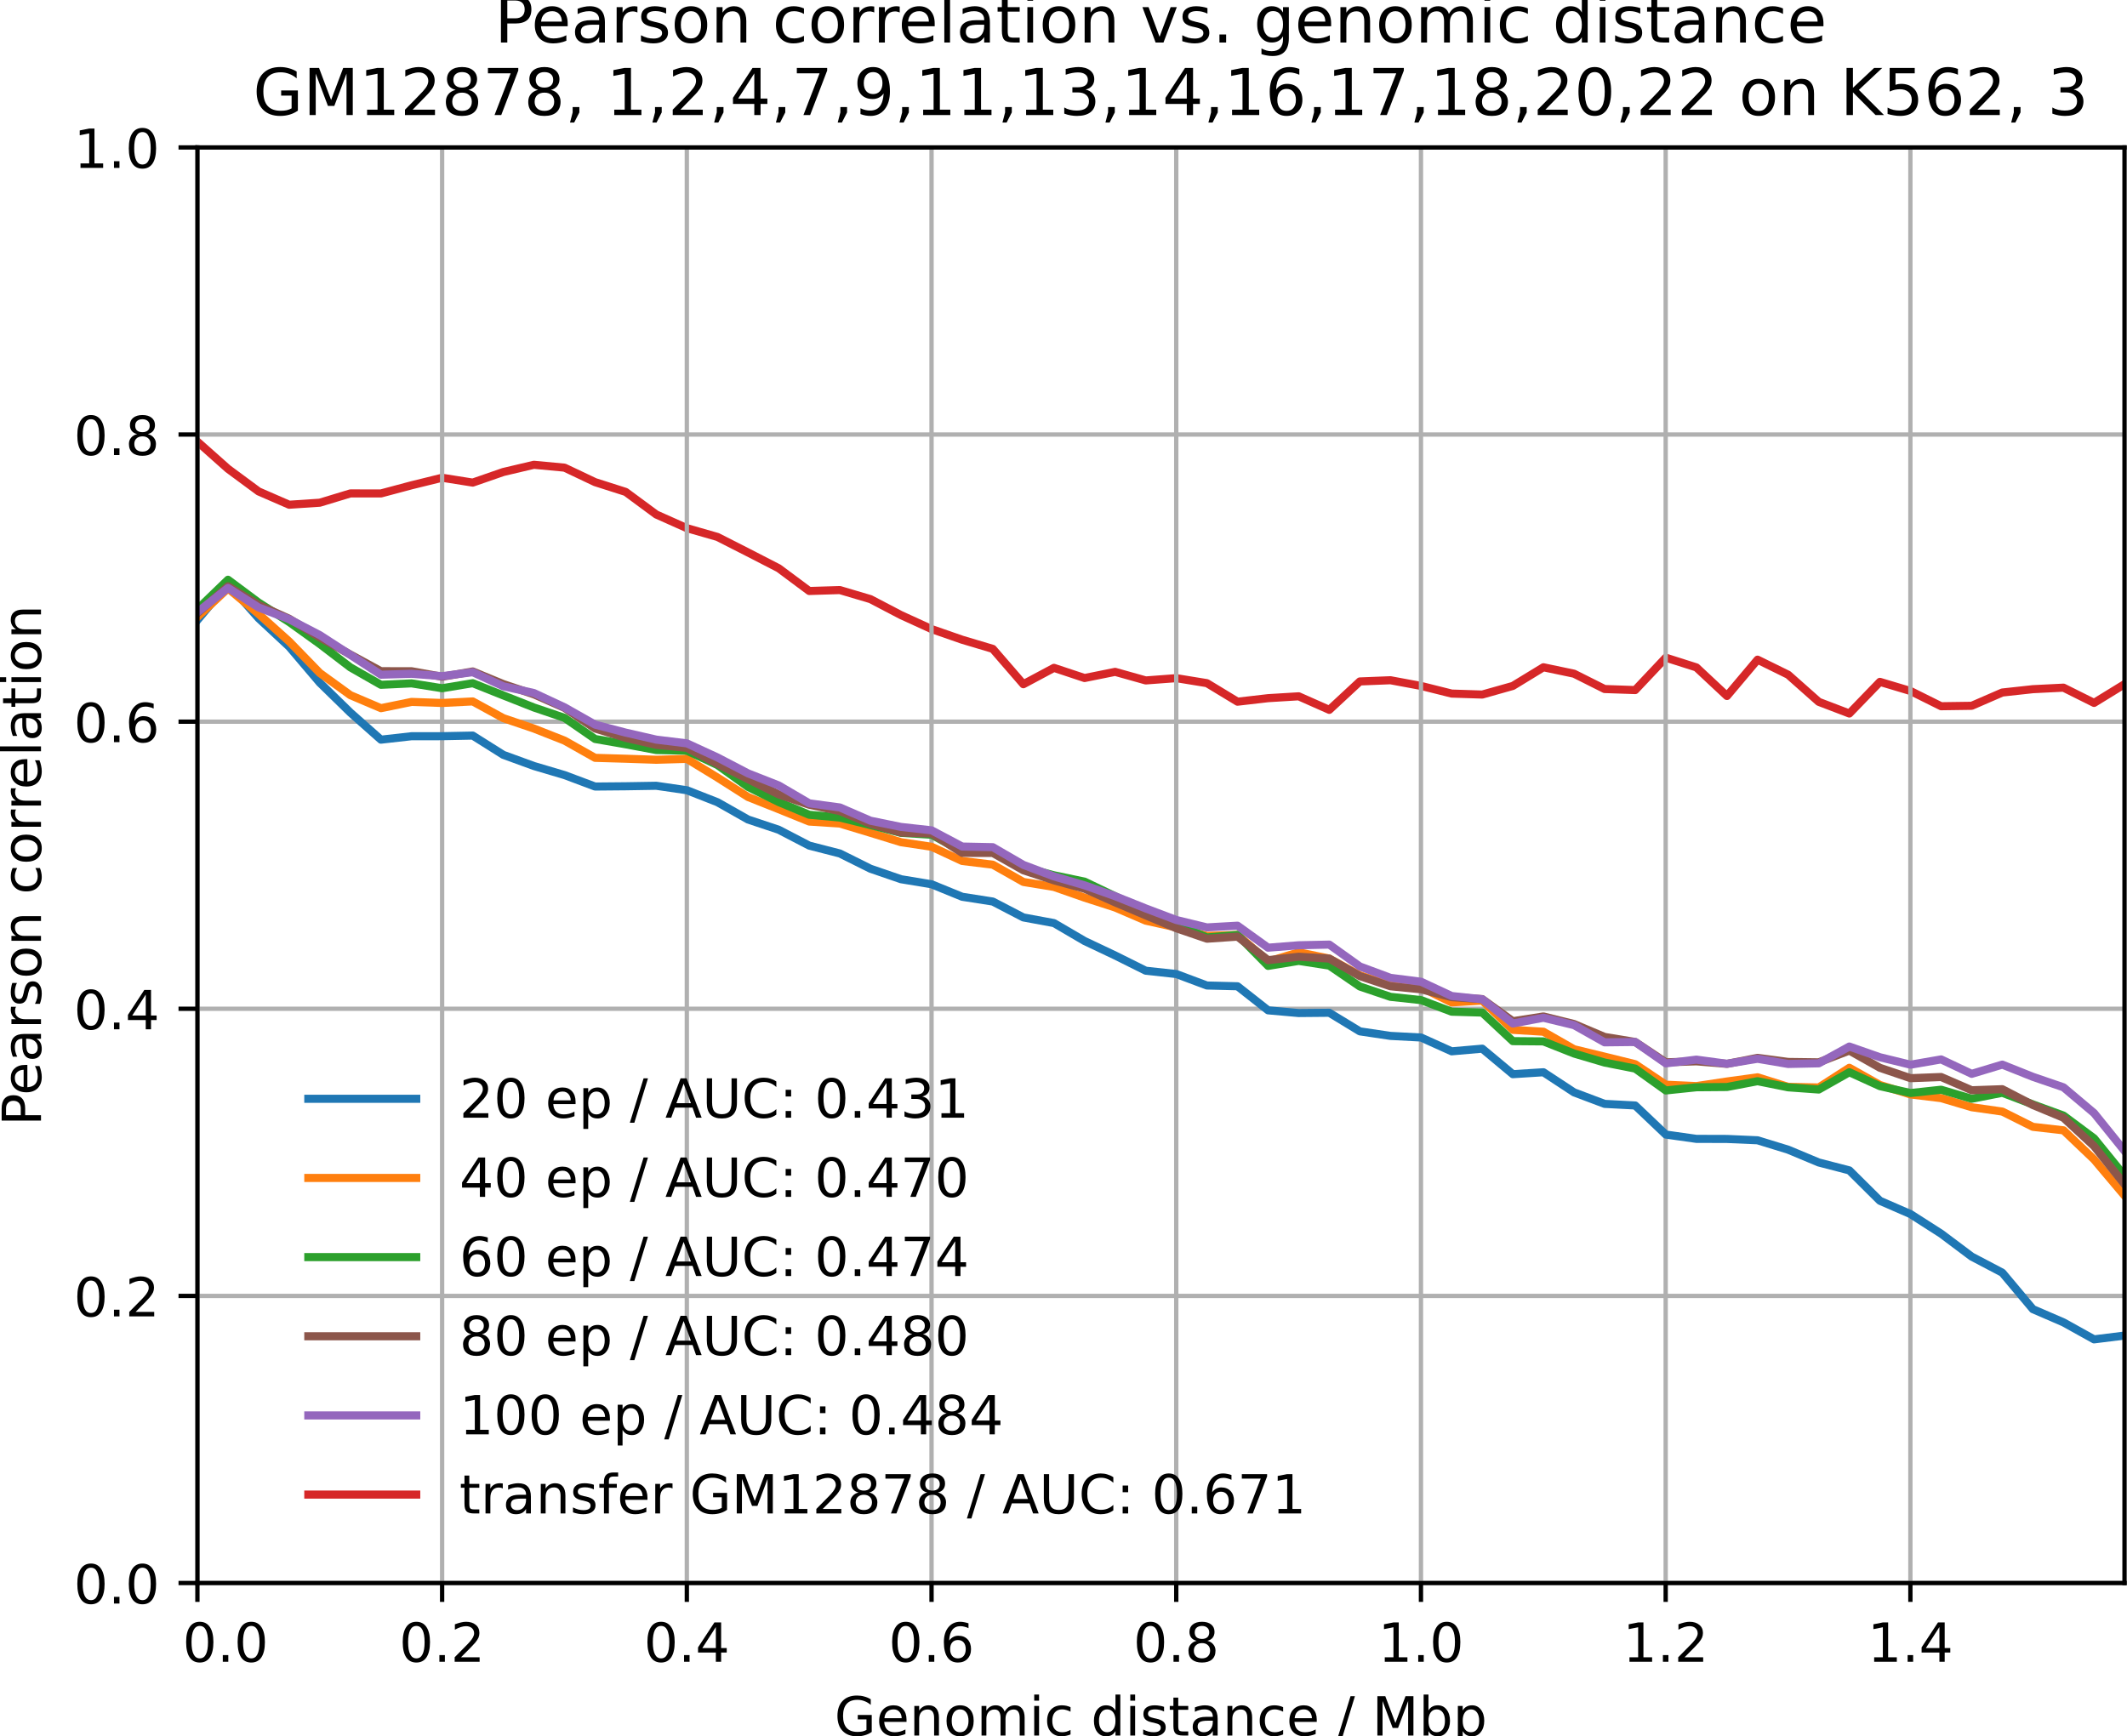
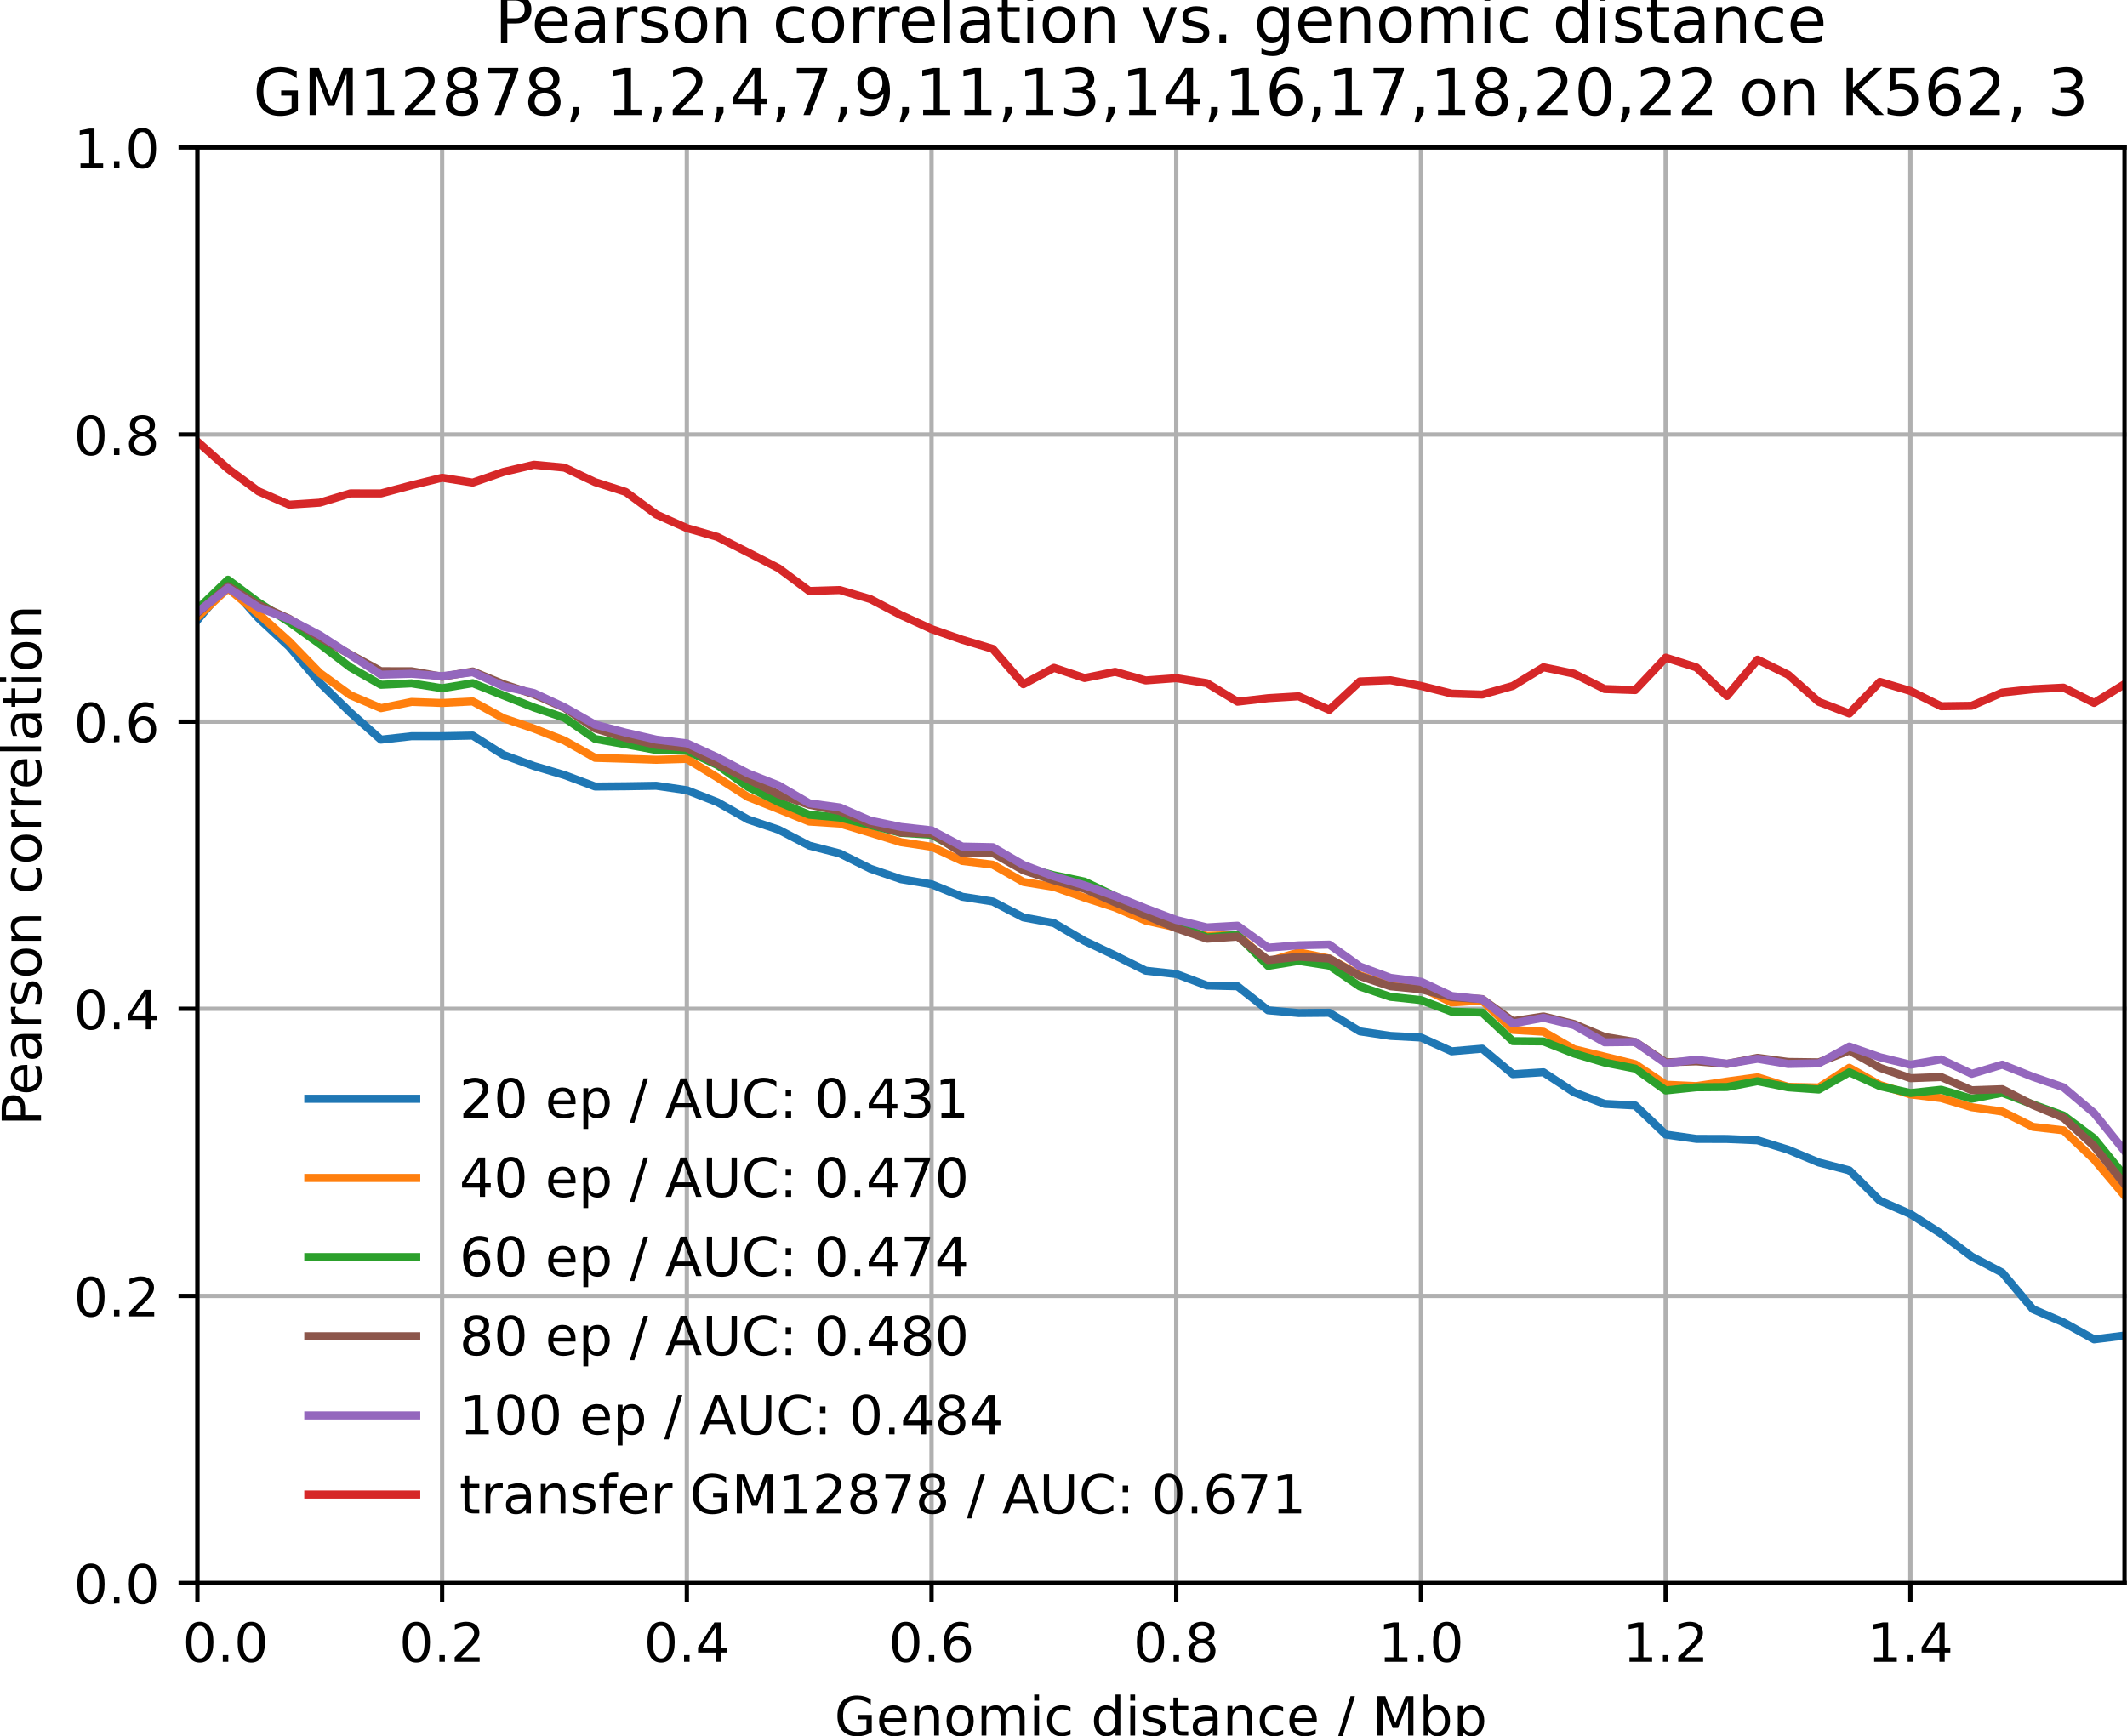
<svg xmlns="http://www.w3.org/2000/svg" version="1.1" id="svg2" xml:space="preserve" width="80mm" height="65.3mm" viewBox="0 0 302.362 246.803">
  <defs id="defs6">
    <clipPath clipPathUnits="userSpaceOnUse" id="clipPath22">
      <path d="M 57.6,38.016 H 414.72 V 304.128 H 57.6 Z" id="path20" />
    </clipPath>
    <clipPath clipPathUnits="userSpaceOnUse" id="clipPath40">
      <path d="M 57.6,38.016 H 414.72 V 304.128 H 57.6 Z" id="path38" />
    </clipPath>
    <clipPath clipPathUnits="userSpaceOnUse" id="clipPath58">
      <path d="M 57.6,38.016 H 414.72 V 304.128 H 57.6 Z" id="path56" />
    </clipPath>
    <clipPath clipPathUnits="userSpaceOnUse" id="clipPath76">
      <path d="M 57.6,38.016 H 414.72 V 304.128 H 57.6 Z" id="path74" />
    </clipPath>
    <clipPath clipPathUnits="userSpaceOnUse" id="clipPath94">
      <path d="M 57.6,38.016 H 414.72 V 304.128 H 57.6 Z" id="path92" />
    </clipPath>
    <clipPath clipPathUnits="userSpaceOnUse" id="clipPath112">
      <path d="M 57.6,38.016 H 414.72 V 304.128 H 57.6 Z" id="path110" />
    </clipPath>
    <clipPath clipPathUnits="userSpaceOnUse" id="clipPath130">
      <path d="M 57.6,38.016 H 414.72 V 304.128 H 57.6 Z" id="path128" />
    </clipPath>
    <clipPath clipPathUnits="userSpaceOnUse" id="clipPath148">
      <path d="M 57.6,38.016 H 414.72 V 304.128 H 57.6 Z" id="path146" />
    </clipPath>
    <clipPath clipPathUnits="userSpaceOnUse" id="clipPath170">
      <path d="M 57.6,38.016 H 414.72 V 304.128 H 57.6 Z" id="path168" />
    </clipPath>
    <clipPath clipPathUnits="userSpaceOnUse" id="clipPath188">
      <path d="M 57.6,38.016 H 414.72 V 304.128 H 57.6 Z" id="path186" />
    </clipPath>
    <clipPath clipPathUnits="userSpaceOnUse" id="clipPath206">
      <path d="M 57.6,38.016 H 414.72 V 304.128 H 57.6 Z" id="path204" />
    </clipPath>
    <clipPath clipPathUnits="userSpaceOnUse" id="clipPath224">
      <path d="M 57.6,38.016 H 414.72 V 304.128 H 57.6 Z" id="path222" />
    </clipPath>
    <clipPath clipPathUnits="userSpaceOnUse" id="clipPath242">
      <path d="M 57.6,38.016 H 414.72 V 304.128 H 57.6 Z" id="path240" />
    </clipPath>
    <clipPath clipPathUnits="userSpaceOnUse" id="clipPath260">
      <path d="M 57.6,38.016 H 414.72 V 304.128 H 57.6 Z" id="path258" />
    </clipPath>
    <clipPath clipPathUnits="userSpaceOnUse" id="clipPath282">
      <path d="M 57.6,38.016 H 414.72 V 304.128 H 57.6 Z" id="path280" />
    </clipPath>
    <clipPath clipPathUnits="userSpaceOnUse" id="clipPath292">
      <path d="M 57.6,38.016 H 414.72 V 304.128 H 57.6 Z" id="path290" />
    </clipPath>
    <clipPath clipPathUnits="userSpaceOnUse" id="clipPath302">
      <path d="M 57.6,38.016 H 414.72 V 304.128 H 57.6 Z" id="path300" />
    </clipPath>
    <clipPath clipPathUnits="userSpaceOnUse" id="clipPath312">
      <path d="M 57.6,38.016 H 414.72 V 304.128 H 57.6 Z" id="path310" />
    </clipPath>
    <clipPath clipPathUnits="userSpaceOnUse" id="clipPath322">
      <path d="M 57.6,38.016 H 414.72 V 304.128 H 57.6 Z" id="path320" />
    </clipPath>
    <clipPath clipPathUnits="userSpaceOnUse" id="clipPath332">
      <path d="M 57.6,38.016 H 414.72 V 304.128 H 57.6 Z" id="path330" />
    </clipPath>
  </defs>
  <g id="g10" transform="matrix(1.333333,0,0,-1.333333,-28.02396,443.5936)">
+     <path d="M 57.6,38.016 V 304.128" style="fill:none;stroke:#b0b0b0;stroke-width:0.8;stroke-linecap:square;stroke-linejoin:round;stroke-miterlimit:10;stroke-dasharray:none;stroke-opacity:1" id="path24" transform="matrix(0.5753248,0,0,0.5753248,8.92581,142.0003)" />
+     <path d="M 102.949,38.016 V 304.128" style="fill:none;stroke:#b0b0b0;stroke-width:0.8;stroke-linecap:square;stroke-linejoin:round;stroke-miterlimit:10;stroke-dasharray:none;stroke-opacity:1" id="path42" transform="matrix(0.5753248,0,0,0.5753248,8.92581,142.0003)" />
+     <path d="M 148.297,38.016 V 304.128" style="fill:none;stroke:#b0b0b0;stroke-width:0.8;stroke-linecap:square;stroke-linejoin:round;stroke-miterlimit:10;stroke-dasharray:none;stroke-opacity:1" id="path60" transform="matrix(0.5753248,0,0,0.5753248,8.92581,142.0003)" />
+     <path d="M 193.646,38.016 V 304.128" style="fill:none;stroke:#b0b0b0;stroke-width:0.8;stroke-linecap:square;stroke-linejoin:round;stroke-miterlimit:10;stroke-dasharray:none;stroke-opacity:1" id="path78" transform="matrix(0.5753248,0,0,0.5753248,8.92581,142.0003)" />
+     <path d="M 146.425,163.872 V 316.973" style="fill:none;stroke:#b0b0b0;stroke-width:0.46;stroke-linecap:square;stroke-linejoin:round;stroke-miterlimit:10;stroke-dasharray:none;stroke-opacity:1" id="path96" />
+     <path d="M 284.343,38.016 V 304.128" style="fill:none;stroke:#b0b0b0;stroke-width:0.8;stroke-linecap:square;stroke-linejoin:round;stroke-miterlimit:10;stroke-dasharray:none;stroke-opacity:1" id="path114" transform="matrix(0.5753248,0,0,0.5753248,8.92581,142.0003)" />
+     <path d="M 329.691,38.016 V 304.128" style="fill:none;stroke:#b0b0b0;stroke-width:0.8;stroke-linecap:square;stroke-linejoin:round;stroke-miterlimit:10;stroke-dasharray:none;stroke-opacity:1" id="path132" transform="matrix(0.5753248,0,0,0.5753248,8.92581,142.0003)" />
+     <path d="M 375.04,38.016 V 304.128" style="fill:none;stroke:#b0b0b0;stroke-width:0.8;stroke-linecap:square;stroke-linejoin:round;stroke-miterlimit:10;stroke-dasharray:none;stroke-opacity:1" id="path150" transform="matrix(0.5753248,0,0,0.5753248,8.92581,142.0003)" />
+     <path d="M 57.6,38.016 H 414.72" style="fill:none;stroke:#b0b0b0;stroke-width:0.8;stroke-linecap:square;stroke-linejoin:round;stroke-miterlimit:10;stroke-dasharray:none;stroke-opacity:1" id="path172" transform="matrix(0.5753248,0,0,0.5753248,8.92581,142.0003)" />
+     <path d="M 57.6,91.238 H 414.72" style="fill:none;stroke:#b0b0b0;stroke-width:0.8;stroke-linecap:square;stroke-linejoin:round;stroke-miterlimit:10;stroke-dasharray:none;stroke-opacity:1" id="path190" transform="matrix(0.5753248,0,0,0.5753248,8.92581,142.0003)" />
+     <path d="M 57.6,144.461 H 414.72" style="fill:none;stroke:#b0b0b0;stroke-width:0.8;stroke-linecap:square;stroke-linejoin:round;stroke-miterlimit:10;stroke-dasharray:none;stroke-opacity:1" id="path208" transform="matrix(0.5753248,0,0,0.5753248,8.92581,142.0003)" />
+     <path d="M 57.6,197.683 H 414.72" style="fill:none;stroke:#b0b0b0;stroke-width:0.8;stroke-linecap:square;stroke-linejoin:round;stroke-miterlimit:10;stroke-dasharray:none;stroke-opacity:1" id="path226" transform="matrix(0.5753248,0,0,0.5753248,8.92581,142.0003)" />
+     <path d="M 57.6,250.906 H 414.72" style="fill:none;stroke:#b0b0b0;stroke-width:0.8;stroke-linecap:square;stroke-linejoin:round;stroke-miterlimit:10;stroke-dasharray:none;stroke-opacity:1" id="path244" transform="matrix(0.5753248,0,0,0.5753248,8.92581,142.0003)" />
+     <path d="M 57.6,304.128 H 414.72" style="fill:none;stroke:#b0b0b0;stroke-width:0.8;stroke-linecap:square;stroke-linejoin:round;stroke-miterlimit:10;stroke-dasharray:none;stroke-opacity:1" id="path262" transform="matrix(0.5753248,0,0,0.5753248,8.92581,142.0003)" />
    <g id="g328" clip-path="url(#clipPath332)" style="stroke:#d62728;stroke-opacity:1" transform="matrix(0.5753248,0,0,0.5753248,8.92581,142.0003)">
      <path d="m 57.6,249.591 5.669,-5.039 5.669,-4.187 5.669,-2.468 5.669,0.374 5.669,1.721 5.669,-0.004 5.669,1.513 5.669,1.396 5.669,-0.898 5.669,1.966 5.669,1.337 5.669,-0.532 5.669,-2.687 5.669,-1.811 5.669,-4.186 5.669,-2.531 5.669,-1.629 5.669,-2.882 5.669,-2.918 5.669,-4.219 5.669,0.173 5.669,-1.681 5.669,-2.965 5.669,-2.59 5.669,-1.974 5.669,-1.692 5.669,-6.552 5.669,3.033 5.669,-1.886 5.669,1.145 5.669,-1.592 5.669,0.422 5.669,-0.924 5.669,-3.438 5.669,0.655 5.669,0.345 5.669,-2.511 5.669,5.266 5.669,0.224 5.669,-1.056 5.669,-1.418 5.669,-0.182 5.669,1.598 5.669,3.461 5.669,-1.19 5.669,-2.843 5.669,-0.195 5.669,6.009 5.669,-1.804 5.669,-5.301 5.669,6.732 5.669,-2.789 5.669,-5.026 5.669,-2.165 5.669,5.866 5.669,-1.695 5.669,-2.821 5.669,0.08 5.669,2.462 5.669,0.618 5.669,0.283 5.669,-2.828 5.669,3.484" style="fill:none;stroke:#d62728;stroke-width:1.5;stroke-linecap:square;stroke-linejoin:round;stroke-miterlimit:10;stroke-dasharray:none;stroke-opacity:1" id="path334" />
    </g>
    <g id="g16" transform="matrix(0.5753248,0,0,0.5753248,8.92581,142.0003)">
-       <g id="g18" clip-path="url(#clipPath22)">
-         <path d="M 57.6,38.016 V 304.128" style="fill:none;stroke:#b0b0b0;stroke-width:0.8;stroke-linecap:square;stroke-linejoin:round;stroke-miterlimit:10;stroke-dasharray:none;stroke-opacity:1" id="path24" />
-       </g>
+       <g id="g18" clip-path="url(#clipPath22)" />
    </g>
    <path d="m 42.065,163.872 v -2.014" style="fill:#000000;fill-opacity:1;fill-rule:nonzero;stroke:#000000;stroke-width:0.46;stroke-linecap:butt;stroke-linejoin:round;stroke-miterlimit:10;stroke-dasharray:none;stroke-opacity:1" id="path28" />
    <g id="g34" transform="matrix(0.5753248,0,0,0.5753248,8.92581,142.0003)">
-       <g id="g36" clip-path="url(#clipPath40)">
-         <path d="M 102.949,38.016 V 304.128" style="fill:none;stroke:#b0b0b0;stroke-width:0.8;stroke-linecap:square;stroke-linejoin:round;stroke-miterlimit:10;stroke-dasharray:none;stroke-opacity:1" id="path42" />
-       </g>
+       <g id="g36" clip-path="url(#clipPath40)" />
    </g>
    <path d="m 68.155,163.872 v -2.014" style="fill:#000000;fill-opacity:1;fill-rule:nonzero;stroke:#000000;stroke-width:0.46;stroke-linecap:butt;stroke-linejoin:round;stroke-miterlimit:10;stroke-dasharray:none;stroke-opacity:1" id="path46" />
    <g id="g52" transform="matrix(0.5753248,0,0,0.5753248,8.92581,142.0003)">
-       <g id="g54" clip-path="url(#clipPath58)">
-         <path d="M 148.297,38.016 V 304.128" style="fill:none;stroke:#b0b0b0;stroke-width:0.8;stroke-linecap:square;stroke-linejoin:round;stroke-miterlimit:10;stroke-dasharray:none;stroke-opacity:1" id="path60" />
-       </g>
+       <g id="g54" clip-path="url(#clipPath58)" />
    </g>
    <path d="m 94.245,163.872 v -2.014" style="fill:#000000;fill-opacity:1;fill-rule:nonzero;stroke:#000000;stroke-width:0.46;stroke-linecap:butt;stroke-linejoin:round;stroke-miterlimit:10;stroke-dasharray:none;stroke-opacity:1" id="path64" />
    <g id="g70" transform="matrix(0.5753248,0,0,0.5753248,8.92581,142.0003)">
-       <g id="g72" clip-path="url(#clipPath76)">
-         <path d="M 193.646,38.016 V 304.128" style="fill:none;stroke:#b0b0b0;stroke-width:0.8;stroke-linecap:square;stroke-linejoin:round;stroke-miterlimit:10;stroke-dasharray:none;stroke-opacity:1" id="path78" />
-       </g>
+       <g id="g72" clip-path="url(#clipPath76)" />
    </g>
    <path d="m 120.335,163.872 v -2.014" style="fill:#000000;fill-opacity:1;fill-rule:nonzero;stroke:#000000;stroke-width:0.46;stroke-linecap:butt;stroke-linejoin:round;stroke-miterlimit:10;stroke-dasharray:none;stroke-opacity:1" id="path82" />
-     <g id="g88" transform="matrix(0.5753248,0,0,0.5753248,8.92581,142.0003)">
-       <g id="g90" clip-path="url(#clipPath94)">
-         <path d="M 238.994,38.016 V 304.128" style="fill:none;stroke:#b0b0b0;stroke-width:0.8;stroke-linecap:square;stroke-linejoin:round;stroke-miterlimit:10;stroke-dasharray:none;stroke-opacity:1" id="path96" />
-       </g>
-     </g>
    <path d="m 146.425,163.872 v -2.014" style="fill:#000000;fill-opacity:1;fill-rule:nonzero;stroke:#000000;stroke-width:0.46;stroke-linecap:butt;stroke-linejoin:round;stroke-miterlimit:10;stroke-dasharray:none;stroke-opacity:1" id="path100" />
    <g id="g106" transform="matrix(0.5753248,0,0,0.5753248,8.92581,142.0003)">
-       <g id="g108" clip-path="url(#clipPath112)">
-         <path d="M 284.343,38.016 V 304.128" style="fill:none;stroke:#b0b0b0;stroke-width:0.8;stroke-linecap:square;stroke-linejoin:round;stroke-miterlimit:10;stroke-dasharray:none;stroke-opacity:1" id="path114" />
-       </g>
+       <g id="g108" clip-path="url(#clipPath112)" />
    </g>
    <path d="m 172.515,163.872 v -2.014" style="fill:#000000;fill-opacity:1;fill-rule:nonzero;stroke:#000000;stroke-width:0.46;stroke-linecap:butt;stroke-linejoin:round;stroke-miterlimit:10;stroke-dasharray:none;stroke-opacity:1" id="path118" />
    <g id="g124" transform="matrix(0.5753248,0,0,0.5753248,8.92581,142.0003)">
-       <g id="g126" clip-path="url(#clipPath130)">
-         <path d="M 329.691,38.016 V 304.128" style="fill:none;stroke:#b0b0b0;stroke-width:0.8;stroke-linecap:square;stroke-linejoin:round;stroke-miterlimit:10;stroke-dasharray:none;stroke-opacity:1" id="path132" />
-       </g>
+       <g id="g126" clip-path="url(#clipPath130)" />
    </g>
    <path d="m 198.605,163.872 v -2.014" style="fill:#000000;fill-opacity:1;fill-rule:nonzero;stroke:#000000;stroke-width:0.46;stroke-linecap:butt;stroke-linejoin:round;stroke-miterlimit:10;stroke-dasharray:none;stroke-opacity:1" id="path136" />
    <g id="g142" transform="matrix(0.5753248,0,0,0.5753248,8.92581,142.0003)">
-       <g id="g144" clip-path="url(#clipPath148)">
-         <path d="M 375.04,38.016 V 304.128" style="fill:none;stroke:#b0b0b0;stroke-width:0.8;stroke-linecap:square;stroke-linejoin:round;stroke-miterlimit:10;stroke-dasharray:none;stroke-opacity:1" id="path150" />
-       </g>
+       <g id="g144" clip-path="url(#clipPath148)" />
    </g>
    <path d="m 224.696,163.872 v -2.014" style="fill:#000000;fill-opacity:1;fill-rule:nonzero;stroke:#000000;stroke-width:0.46;stroke-linecap:butt;stroke-linejoin:round;stroke-miterlimit:10;stroke-dasharray:none;stroke-opacity:1" id="path154" />
    <g id="g164" transform="matrix(0.5753248,0,0,0.5753248,8.92581,142.0003)">
-       <g id="g166" clip-path="url(#clipPath170)">
-         <path d="M 57.6,38.016 H 414.72" style="fill:none;stroke:#b0b0b0;stroke-width:0.8;stroke-linecap:square;stroke-linejoin:round;stroke-miterlimit:10;stroke-dasharray:none;stroke-opacity:1" id="path172" />
-       </g>
+       <g id="g166" clip-path="url(#clipPath170)" />
    </g>
    <path d="M 42.065,163.872 H 40.051" style="fill:#000000;fill-opacity:1;fill-rule:nonzero;stroke:#000000;stroke-width:0.46;stroke-linecap:butt;stroke-linejoin:round;stroke-miterlimit:10;stroke-dasharray:none;stroke-opacity:1" id="path176" />
    <g id="g182" transform="matrix(0.5753248,0,0,0.5753248,8.92581,142.0003)">
-       <g id="g184" clip-path="url(#clipPath188)">
-         <path d="M 57.6,91.238 H 414.72" style="fill:none;stroke:#b0b0b0;stroke-width:0.8;stroke-linecap:square;stroke-linejoin:round;stroke-miterlimit:10;stroke-dasharray:none;stroke-opacity:1" id="path190" />
-       </g>
+       <g id="g184" clip-path="url(#clipPath188)" />
    </g>
    <path d="M 42.065,194.492 H 40.051" style="fill:#000000;fill-opacity:1;fill-rule:nonzero;stroke:#000000;stroke-width:0.46;stroke-linecap:butt;stroke-linejoin:round;stroke-miterlimit:10;stroke-dasharray:none;stroke-opacity:1" id="path194" />
    <g id="g200" transform="matrix(0.5753248,0,0,0.5753248,8.92581,142.0003)">
-       <g id="g202" clip-path="url(#clipPath206)">
-         <path d="M 57.6,144.461 H 414.72" style="fill:none;stroke:#b0b0b0;stroke-width:0.8;stroke-linecap:square;stroke-linejoin:round;stroke-miterlimit:10;stroke-dasharray:none;stroke-opacity:1" id="path208" />
-       </g>
+       <g id="g202" clip-path="url(#clipPath206)" />
    </g>
    <path d="M 42.065,225.112 H 40.051" style="fill:#000000;fill-opacity:1;fill-rule:nonzero;stroke:#000000;stroke-width:0.46;stroke-linecap:butt;stroke-linejoin:round;stroke-miterlimit:10;stroke-dasharray:none;stroke-opacity:1" id="path212" />
    <g id="g218" transform="matrix(0.5753248,0,0,0.5753248,8.92581,142.0003)">
-       <g id="g220" clip-path="url(#clipPath224)">
-         <path d="M 57.6,197.683 H 414.72" style="fill:none;stroke:#b0b0b0;stroke-width:0.8;stroke-linecap:square;stroke-linejoin:round;stroke-miterlimit:10;stroke-dasharray:none;stroke-opacity:1" id="path226" />
-       </g>
+       <g id="g220" clip-path="url(#clipPath224)" />
    </g>
    <path d="M 42.065,255.732 H 40.051" style="fill:#000000;fill-opacity:1;fill-rule:nonzero;stroke:#000000;stroke-width:0.46;stroke-linecap:butt;stroke-linejoin:round;stroke-miterlimit:10;stroke-dasharray:none;stroke-opacity:1" id="path230" />
    <g id="g236" transform="matrix(0.5753248,0,0,0.5753248,8.92581,142.0003)">
-       <g id="g238" clip-path="url(#clipPath242)">
-         <path d="M 57.6,250.906 H 414.72" style="fill:none;stroke:#b0b0b0;stroke-width:0.8;stroke-linecap:square;stroke-linejoin:round;stroke-miterlimit:10;stroke-dasharray:none;stroke-opacity:1" id="path244" />
-       </g>
+       <g id="g238" clip-path="url(#clipPath242)" />
    </g>
    <path d="M 42.065,286.353 H 40.051" style="fill:#000000;fill-opacity:1;fill-rule:nonzero;stroke:#000000;stroke-width:0.46;stroke-linecap:butt;stroke-linejoin:round;stroke-miterlimit:10;stroke-dasharray:none;stroke-opacity:1" id="path248" />
    <g id="g254" transform="matrix(0.5753248,0,0,0.5753248,8.92581,142.0003)">
-       <g id="g256" clip-path="url(#clipPath260)">
-         <path d="M 57.6,304.128 H 414.72" style="fill:none;stroke:#b0b0b0;stroke-width:0.8;stroke-linecap:square;stroke-linejoin:round;stroke-miterlimit:10;stroke-dasharray:none;stroke-opacity:1" id="path262" />
-       </g>
+       <g id="g256" clip-path="url(#clipPath260)" />
    </g>
    <path d="M 42.065,316.973 H 40.051" style="fill:#000000;fill-opacity:1;fill-rule:nonzero;stroke:#000000;stroke-width:0.46;stroke-linecap:butt;stroke-linejoin:round;stroke-miterlimit:10;stroke-dasharray:none;stroke-opacity:1" id="path266" />
    <g id="g278" clip-path="url(#clipPath282)" transform="matrix(0.5753248,0,0,0.5753248,8.92581,142.0003)">
      <path d="m 57.6,216.512 5.669,6.751 5.669,-6.406 5.669,-5.276 5.669,-6.674 5.669,-5.537 5.669,-5.022 5.669,0.638 5.669,0.005 5.669,0.113 5.669,-3.572 5.669,-2.066 5.669,-1.682 5.669,-2.125 5.669,0.05 5.669,0.092 5.669,-0.827 5.669,-2.221 5.669,-3.209 5.669,-1.891 5.669,-2.945 5.669,-1.456 5.669,-2.825 5.669,-1.947 5.669,-0.94 5.669,-2.314 5.669,-0.884 5.669,-2.946 5.669,-1.048 5.669,-3.319 5.669,-2.687 5.669,-2.823 5.669,-0.617 5.669,-2.124 5.669,-0.141 5.669,-4.461 5.669,-0.502 5.669,0.051 5.669,-3.448 5.669,-0.841 5.669,-0.299 5.669,-2.559 5.669,0.491 5.669,-4.728 5.669,0.357 5.669,-3.727 5.669,-2.135 5.669,-0.297 5.669,-5.387 5.669,-0.802 5.669,-0.017 5.669,-0.246 5.669,-1.744 5.669,-2.369 5.669,-1.47 5.669,-5.63 5.669,-2.468 5.669,-3.63 5.669,-4.251 5.669,-2.979 5.669,-6.763 5.669,-2.45 5.669,-3.149 5.669,0.708" style="fill:none;stroke:#1f77b4;stroke-width:1.5;stroke-linecap:square;stroke-linejoin:round;stroke-miterlimit:10;stroke-dasharray:none;stroke-opacity:1" id="path284" />
    </g>
    <g id="g288" clip-path="url(#clipPath292)" transform="matrix(0.5753248,0,0,0.5753248,8.92581,142.0003)">
      <path d="m 57.6,217.082 5.669,5.311 5.669,-4.747 5.669,-5.1 5.669,-5.839 5.669,-4.11 5.669,-2.412 5.669,1.161 5.669,-0.196 5.669,0.284 5.669,-3.098 5.669,-1.928 5.669,-2.235 5.669,-3.195 5.669,-0.164 5.669,-0.193 5.669,0.166 5.669,-3.462 5.669,-3.606 5.669,-2.254 5.669,-2.297 5.669,-0.366 5.669,-1.713 5.669,-1.746 5.669,-0.85 5.669,-2.634 5.669,-0.682 5.669,-3.205 5.669,-0.926 5.669,-1.981 5.669,-1.828 5.669,-2.437 5.669,-1.261 5.669,-1.564 5.669,0.181 5.669,-4.931 5.669,1.699 5.669,-1.154 5.669,-3.104 5.669,-1.884 5.669,-0.346 5.669,-2.799 5.669,0.347 5.669,-5.427 5.669,-0.349 5.669,-3.241 5.669,-1.375 5.669,-1.4 5.669,-3.8 5.669,-0.258 5.669,0.851 5.669,0.777 5.669,-1.768 5.669,-0.116 5.669,3.647 5.669,-3.184 5.669,-1.758 5.669,-0.684 5.669,-1.682 5.669,-0.807 5.669,-2.832 5.669,-0.643 5.669,-5.4 5.669,-6.724" style="fill:none;stroke:#ff7f0e;stroke-width:1.5;stroke-linecap:square;stroke-linejoin:round;stroke-miterlimit:10;stroke-dasharray:none;stroke-opacity:1" id="path294" />
    </g>
    <g id="g298" clip-path="url(#clipPath302)" transform="matrix(0.5753248,0,0,0.5753248,8.92581,142.0003)">
      <path d="m 57.6,218.515 5.669,5.475 5.669,-4.225 5.669,-3.612 5.669,-4.069 5.669,-4.334 5.669,-3.234 5.669,0.268 5.669,-0.902 5.669,0.934 5.669,-2.266 5.669,-2.237 5.669,-1.92 5.669,-3.917 5.669,-0.985 5.669,-1.063 5.669,-0.124 5.669,-2.656 5.669,-4.06 5.669,-2.796 5.669,-2.364 5.669,-0.514 5.669,-1.394 5.669,-1.446 5.669,-0.349 5.669,-3.07 5.669,-0.085 5.669,-2.872 5.669,-1.487 5.669,-1.179 5.669,-2.711 5.669,-2.947 5.669,-2.253 5.669,-2.437 5.669,0.472 5.669,-5.745 5.669,0.931 5.669,-0.878 5.669,-3.872 5.669,-1.915 5.669,-0.607 5.669,-2.147 5.669,-0.163 5.669,-5.295 5.669,-0.047 5.669,-2.247 5.669,-1.673 5.669,-1.121 5.669,-4.053 5.669,0.592 5.669,0.046 5.669,1.08 5.669,-1.137 5.669,-0.41 5.669,3.205 5.669,-2.579 5.669,-1.277 5.669,0.615 5.669,-1.673 5.669,1.105 5.669,-2.154 5.669,-2.068 5.669,-4.223 5.669,-6.979" style="fill:none;stroke:#2ca02c;stroke-width:1.5;stroke-linecap:square;stroke-linejoin:round;stroke-miterlimit:10;stroke-dasharray:none;stroke-opacity:1" id="path304" />
    </g>
    <g id="g308" clip-path="url(#clipPath312)" style="stroke:#8c564b;stroke-opacity:1" transform="matrix(0.5753248,0,0,0.5753248,8.92581,142.0003)">
      <path d="m 57.6,217.813 5.669,4.97 5.669,-3.465 5.669,-2.554 5.669,-3.462 5.669,-3.176 5.669,-3.085 5.669,-0.008 5.669,-1.02 5.669,0.978 5.669,-2.34 5.669,-1.902 5.669,-2.503 5.669,-3.829 5.669,-1.734 5.669,-1.299 5.669,-0.551 5.669,-2.972 5.669,-2.829 5.669,-2.829 5.669,-1.917 5.669,-1.177 5.669,-2.364 5.669,-1.622 5.669,-0.168 5.669,-3.592 5.669,-0.014 5.669,-3.212 5.669,-1.864 5.669,-1.552 5.669,-2.533 5.669,-2.405 5.669,-2.392 5.669,-1.94 5.669,0.391 5.669,-4.366 5.669,0.635 5.669,-0.346 5.669,-3.246 5.669,-1.884 5.669,-0.559 5.669,-1.458 5.669,-0.358 5.669,-4.1 5.669,0.883 5.669,-1.402 5.669,-2.396 5.669,-0.932 5.669,-3.776 5.669,0.186 5.669,-0.468 5.669,1.112 5.669,-0.756 5.669,-0.075 5.669,2.18 5.669,-3.195 5.669,-1.922 5.669,0.219 5.669,-2.456 5.669,0.197 5.669,-2.938 5.669,-2.353 5.669,-5.265 5.669,-7.086" style="fill:none;stroke:#8c564b;stroke-width:1.5;stroke-linecap:square;stroke-linejoin:round;stroke-miterlimit:10;stroke-dasharray:none;stroke-opacity:1" id="path314" />
    </g>
    <g id="g318" clip-path="url(#clipPath322)" transform="matrix(0.5753248,0,0,0.5753248,8.92581,142.0003)">
      <path d="m 57.6,217.977 5.669,4.499 5.669,-3.625 5.669,-2.177 5.669,-2.944 5.669,-3.673 5.669,-3.668 5.669,0.169 5.669,-0.437 5.669,0.734 5.669,-2.609 5.669,-1.257 5.669,-2.641 5.669,-3.212 5.669,-1.481 5.669,-1.301 5.669,-0.693 5.669,-2.611 5.669,-2.953 5.669,-2.23 5.669,-3.32 5.669,-0.764 5.669,-2.456 5.669,-1.157 5.669,-0.63 5.669,-3.005 5.669,-0.116 5.669,-3.285 5.669,-2.135 5.669,-1.652 5.669,-2.018 5.669,-2.268 5.669,-2.139 5.669,-1.374 5.669,0.319 5.669,-4.08 5.669,0.449 5.669,0.126 5.669,-4.06 5.669,-2.104 5.669,-0.722 5.669,-2.646 5.669,-0.603 5.669,-4.489 5.669,1.062 5.669,-1.369 5.669,-3.187 5.669,0.063 5.669,-3.966 5.669,0.696 5.669,-0.766 5.669,0.924 5.669,-0.961 5.669,0.118 5.669,3.113 5.669,-1.986 5.669,-1.381 5.669,0.98 5.669,-2.675 5.669,1.711 5.669,-2.265 5.669,-1.943 5.669,-4.78 5.669,-7.034" style="fill:none;stroke:#9467bd;stroke-width:1.5;stroke-linecap:square;stroke-linejoin:round;stroke-miterlimit:10;stroke-dasharray:none;stroke-opacity:1" id="path324" />
    </g>
    <path d="M 42.065,163.872 V 316.973" style="fill:none;stroke:#000000;stroke-width:0.46;stroke-linecap:square;stroke-linejoin:miter;stroke-miterlimit:10;stroke-dasharray:none;stroke-opacity:1" id="path338" />
    <path d="M 247.525,163.872 V 316.973" style="fill:none;stroke:#000000;stroke-width:0.46;stroke-linecap:square;stroke-linejoin:miter;stroke-miterlimit:10;stroke-dasharray:none;stroke-opacity:1" id="path340" />
    <path d="M 42.065,163.872 H 247.525" style="fill:none;stroke:#000000;stroke-width:0.46;stroke-linecap:square;stroke-linejoin:miter;stroke-miterlimit:10;stroke-dasharray:none;stroke-opacity:1" id="path342" />
    <path d="M 42.065,316.973 H 247.525" style="fill:none;stroke:#000000;stroke-width:0.46;stroke-linecap:square;stroke-linejoin:miter;stroke-miterlimit:10;stroke-dasharray:none;stroke-opacity:1" id="path344" />
    <path d="M 53.889,215.513 H 65.395" style="fill:none;stroke:#1f77b4;stroke-width:0.863;stroke-linecap:square;stroke-linejoin:round;stroke-miterlimit:10;stroke-dasharray:none;stroke-opacity:1" id="path354" />
    <path d="M 53.889,207.071 H 65.395" style="fill:none;stroke:#ff7f0e;stroke-width:0.863;stroke-linecap:square;stroke-linejoin:round;stroke-miterlimit:10;stroke-dasharray:none;stroke-opacity:1" id="path360" />
    <path d="M 53.889,198.63 H 65.395" style="fill:none;stroke:#2ca02c;stroke-width:0.863;stroke-linecap:square;stroke-linejoin:round;stroke-miterlimit:10;stroke-dasharray:none;stroke-opacity:1" id="path366" />
    <path d="M 53.889,190.189 H 65.395" style="fill:none;stroke:#8c564b;stroke-width:0.863;stroke-linecap:square;stroke-linejoin:round;stroke-miterlimit:10;stroke-dasharray:none;stroke-opacity:1" id="path372" />
    <path d="M 53.889,181.748 H 65.395" style="fill:none;stroke:#9467bd;stroke-width:0.863;stroke-linecap:square;stroke-linejoin:round;stroke-miterlimit:10;stroke-dasharray:none;stroke-opacity:1" id="path378" />
    <path d="M 53.889,173.307 H 65.395" style="fill:none;stroke:#d62728;stroke-width:0.863;stroke-linecap:square;stroke-linejoin:round;stroke-miterlimit:10;stroke-dasharray:none;stroke-opacity:1" id="path384" />
  </g>
  <g id="layer1" transform="translate(-28.02396,-17.20642)">
    <text style="font-variant:normal;font-weight:normal;font-size:7.671px;font-family:'DejaVu Sans';-inkscape-font-specification:DejaVuSans;writing-mode:lr-tb;fill:#000000;fill-opacity:1;fill-rule:nonzero;stroke:none;stroke-width:0.767" id="text32" x="53.985" y="253.499">
      <tspan x="53.985 58.864 61.303" y="253.499" id="tspan30" style="stroke-width:0.767">0.0</tspan>
    </text>
    <text style="font-variant:normal;font-weight:normal;font-size:7.671px;font-family:'DejaVu Sans';-inkscape-font-specification:DejaVuSans;writing-mode:lr-tb;fill:#000000;fill-opacity:1;fill-rule:nonzero;stroke:none;stroke-width:0.767" id="text50" x="84.772" y="253.499">
      <tspan x="84.772 89.651 92.09" y="253.499" id="tspan48" style="stroke-width:0.767">0.2</tspan>
    </text>
    <text style="font-variant:normal;font-weight:normal;font-size:7.671px;font-family:'DejaVu Sans';-inkscape-font-specification:DejaVuSans;writing-mode:lr-tb;fill:#000000;fill-opacity:1;fill-rule:nonzero;stroke:none;stroke-width:0.767" id="text68" x="119.559" y="253.499">
      <tspan x="119.559 124.438 126.877" y="253.499" id="tspan66" style="stroke-width:0.767">0.4</tspan>
    </text>
    <text style="font-variant:normal;font-weight:normal;font-size:7.671px;font-family:'DejaVu Sans';-inkscape-font-specification:DejaVuSans;writing-mode:lr-tb;fill:#000000;fill-opacity:1;fill-rule:nonzero;stroke:none;stroke-width:0.767" id="text86" x="154.346" y="253.499">
      <tspan x="154.346 159.225 161.664" y="253.499" id="tspan84" style="stroke-width:0.767">0.6</tspan>
    </text>
    <text style="font-variant:normal;font-weight:normal;font-size:7.671px;font-family:'DejaVu Sans';-inkscape-font-specification:DejaVuSans;writing-mode:lr-tb;fill:#000000;fill-opacity:1;fill-rule:nonzero;stroke:none;stroke-width:0.767" id="text104" x="189.133" y="253.499">
      <tspan x="189.133 194.011 196.451" y="253.499" id="tspan102" style="stroke-width:0.767">0.8</tspan>
    </text>
    <text style="font-variant:normal;font-weight:normal;font-size:7.671px;font-family:'DejaVu Sans';-inkscape-font-specification:DejaVuSans;writing-mode:lr-tb;fill:#000000;fill-opacity:1;fill-rule:nonzero;stroke:none;stroke-width:0.767" id="text122" x="223.92" y="253.499">
      <tspan x="223.92 228.798 231.238" y="253.499" id="tspan120" style="stroke-width:0.767">1.0</tspan>
    </text>
    <text style="font-variant:normal;font-weight:normal;font-size:7.671px;font-family:'DejaVu Sans';-inkscape-font-specification:DejaVuSans;writing-mode:lr-tb;fill:#000000;fill-opacity:1;fill-rule:nonzero;stroke:none;stroke-width:0.767" id="text140" x="258.706" y="253.499">
      <tspan x="258.706 263.585 266.025" y="253.499" id="tspan138" style="stroke-width:0.767">1.2</tspan>
    </text>
    <text style="font-variant:normal;font-weight:normal;font-size:7.671px;font-family:'DejaVu Sans';-inkscape-font-specification:DejaVuSans;writing-mode:lr-tb;fill:#000000;fill-opacity:1;fill-rule:nonzero;stroke:none;stroke-width:0.767" id="text158" x="293.493" y="253.499">
      <tspan x="293.493 298.372 300.811" y="253.499" id="tspan156" style="stroke-width:0.767">1.4</tspan>
    </text>
    <text style="font-variant:normal;font-weight:normal;font-size:7.671px;font-family:'DejaVu Sans';-inkscape-font-specification:DejaVuSans;writing-mode:lr-tb;fill:#000000;fill-opacity:1;fill-rule:nonzero;stroke:none;stroke-width:0.767" id="text162" x="146.632" y="263.987">
      <tspan x="146.632 152.577 157.295 162.158 166.853 174.324 176.457 180.676 183.115 187.986 190.119 194.115 197.122 201.825 206.688 210.907 215.625 218.064 220.649 223.089 229.709 234.58" y="263.987" id="tspan160" style="stroke-width:0.767">Genomic distance / Mbp</tspan>
    </text>
    <text style="font-variant:normal;font-weight:normal;font-size:7.671px;font-family:'DejaVu Sans';-inkscape-font-specification:DejaVuSans;writing-mode:lr-tb;fill:#000000;fill-opacity:1;fill-rule:nonzero;stroke:none;stroke-width:0.767" id="text180" x="38.515" y="245.217">
      <tspan x="38.515 43.393 45.833" y="245.217" id="tspan178" style="stroke-width:0.767">0.0</tspan>
    </text>
    <text style="font-variant:normal;font-weight:normal;font-size:7.671px;font-family:'DejaVu Sans';-inkscape-font-specification:DejaVuSans;writing-mode:lr-tb;fill:#000000;fill-opacity:1;fill-rule:nonzero;stroke:none;stroke-width:0.767" id="text198" x="38.515" y="204.39">
      <tspan x="38.515 43.393 45.833" y="204.39" id="tspan196" style="stroke-width:0.767">0.2</tspan>
    </text>
    <text style="font-variant:normal;font-weight:normal;font-size:7.671px;font-family:'DejaVu Sans';-inkscape-font-specification:DejaVuSans;writing-mode:lr-tb;fill:#000000;fill-opacity:1;fill-rule:nonzero;stroke:none;stroke-width:0.767" id="text216" x="38.515" y="163.563">
      <tspan x="38.515 43.393 45.833" y="163.563" id="tspan214" style="stroke-width:0.767">0.4</tspan>
    </text>
    <text style="font-variant:normal;font-weight:normal;font-size:7.671px;font-family:'DejaVu Sans';-inkscape-font-specification:DejaVuSans;writing-mode:lr-tb;fill:#000000;fill-opacity:1;fill-rule:nonzero;stroke:none;stroke-width:0.767" id="text234" x="38.515" y="122.736">
      <tspan x="38.515 43.393 45.833" y="122.736" id="tspan232" style="stroke-width:0.767">0.6</tspan>
    </text>
    <text style="font-variant:normal;font-weight:normal;font-size:7.671px;font-family:'DejaVu Sans';-inkscape-font-specification:DejaVuSans;writing-mode:lr-tb;fill:#000000;fill-opacity:1;fill-rule:nonzero;stroke:none;stroke-width:0.767" id="text252" x="38.515" y="81.909">
      <tspan x="38.515 43.393 45.833" y="81.909" id="tspan250" style="stroke-width:0.767">0.8</tspan>
    </text>
    <text style="font-variant:normal;font-weight:normal;font-size:7.671px;font-family:'DejaVu Sans';-inkscape-font-specification:DejaVuSans;writing-mode:lr-tb;fill:#000000;fill-opacity:1;fill-rule:nonzero;stroke:none;stroke-width:0.767" id="text270" x="38.515" y="41.082">
      <tspan x="38.515 43.393 45.833" y="41.082" id="tspan268" style="stroke-width:0.767">1.0</tspan>
    </text>
    <text transform="rotate(-90)" style="font-variant:normal;font-weight:normal;font-size:7.671px;font-family:'DejaVu Sans';-inkscape-font-specification:DejaVuSans;writing-mode:lr-tb;fill:#000000;fill-opacity:1;fill-rule:nonzero;stroke:none;stroke-width:0.767" id="text274" x="-177.298" y="33.852">
      <tspan x="-177.298 -172.672 -167.954 -163.252 -160.099 -156.103 -151.408 -146.545 -144.105 -139.886 -135.191 -132.039 -128.886 -124.168 -122.036 -117.333 -114.326 -112.194 -107.499" y="33.852" id="tspan272" style="stroke-width:0.767">Pearson correlation</tspan>
    </text>
    <text style="font-variant:normal;font-weight:normal;font-size:9.205px;font-family:'DejaVu Sans';-inkscape-font-specification:DejaVuSans;writing-mode:lr-tb;fill:#000000;fill-opacity:1;fill-rule:nonzero;stroke:none;stroke-width:0.767" id="text348" x="98.329" y="23.25">
      <tspan x="98.329 103.879 109.54 115.183 118.967 123.762 129.396 135.232 138.159 143.222 148.856 152.639 156.423 162.084 164.643 170.286 173.894 176.453 182.087 187.923 190.85 196.299 201.095 204.023 206.95 212.795 218.456 224.292 229.926 238.892 241.451 246.514 249.441 255.286 257.845 262.641 266.25 271.892 277.729 282.791" y="23.25" id="tspan346" style="stroke-width:0.767">Pearson correlation vs. genomic distance</tspan>
    </text>
    <text style="font-variant:normal;font-weight:normal;font-size:9.205px;font-family:'DejaVu Sans';-inkscape-font-specification:DejaVuSans;writing-mode:lr-tb;fill:#000000;fill-opacity:1;fill-rule:nonzero;stroke:none;stroke-width:0.767" id="text352" x="63.992" y="33.567">
      <tspan x="63.992 71.126 79.07 84.924 90.779 96.633 102.488 108.342 111.269 114.197 120.051 122.978 128.833 131.76 137.615 140.542 146.396 149.324 155.178 158.105 163.96 169.814 172.742 178.596 184.451 187.378 193.232 199.087 202.014 207.869 213.723 216.65 222.505 228.36 231.287 237.141 242.996 245.923 251.778 257.632 260.559 266.414 272.268 275.196 280.829 286.665 289.592 295.631 301.486 307.34 313.195 316.122 319.049" y="33.567" id="tspan350" style="stroke-width:0.767">GM12878, 1,2,4,7,9,11,13,14,16,17,18,20,22 on K562, 3</tspan>
    </text>
    <text style="font-variant:normal;font-weight:normal;font-size:7.671px;font-family:'DejaVu Sans';-inkscape-font-specification:DejaVuSans;writing-mode:lr-tb;fill:#000000;fill-opacity:1;fill-rule:nonzero;stroke:none;stroke-width:0.767" id="text358" x="93.331" y="176.135">
      <tspan x="93.331 98.209 103.088 105.528 110.245 115.116 117.556 120.141 122.58 127.827 133.442 138.797 141.382 143.821 148.7 151.139 156.018 160.897" y="176.135" id="tspan356" style="stroke-width:0.767">20 ep / AUC: 0.431</tspan>
    </text>
    <text style="font-variant:normal;font-weight:normal;font-size:7.671px;font-family:'DejaVu Sans';-inkscape-font-specification:DejaVuSans;writing-mode:lr-tb;fill:#000000;fill-opacity:1;fill-rule:nonzero;stroke:none;stroke-width:0.767" id="text364" x="93.331" y="187.39">
      <tspan x="93.331 98.209 103.088 105.528 110.245 115.116 117.556 120.141 122.58 127.827 133.442 138.797 141.382 143.821 148.7 151.139 156.018 160.897" y="187.39" id="tspan362" style="stroke-width:0.767">40 ep / AUC: 0.470</tspan>
    </text>
    <text style="font-variant:normal;font-weight:normal;font-size:7.671px;font-family:'DejaVu Sans';-inkscape-font-specification:DejaVuSans;writing-mode:lr-tb;fill:#000000;fill-opacity:1;fill-rule:nonzero;stroke:none;stroke-width:0.767" id="text370" x="93.331" y="198.644">
      <tspan x="93.331 98.209 103.088 105.528 110.245 115.116 117.556 120.141 122.58 127.827 133.442 138.797 141.382 143.821 148.7 151.139 156.018 160.897" y="198.644" id="tspan368" style="stroke-width:0.767">60 ep / AUC: 0.474</tspan>
    </text>
    <text style="font-variant:normal;font-weight:normal;font-size:7.671px;font-family:'DejaVu Sans';-inkscape-font-specification:DejaVuSans;writing-mode:lr-tb;fill:#000000;fill-opacity:1;fill-rule:nonzero;stroke:none;stroke-width:0.767" id="text376" x="93.331" y="209.899">
      <tspan x="93.331 98.209 103.088 105.528 110.245 115.116 117.556 120.141 122.58 127.827 133.442 138.797 141.382 143.821 148.7 151.139 156.018 160.897" y="209.899" id="tspan374" style="stroke-width:0.767">80 ep / AUC: 0.480</tspan>
    </text>
    <text style="font-variant:normal;font-weight:normal;font-size:7.671px;font-family:'DejaVu Sans';-inkscape-font-specification:DejaVuSans;writing-mode:lr-tb;fill:#000000;fill-opacity:1;fill-rule:nonzero;stroke:none;stroke-width:0.767" id="text382" x="93.331" y="221.154">
      <tspan x="93.331 98.209 103.088 107.967 110.406 115.124 119.995 122.434 125.02 127.459 132.706 138.321 143.675 146.261 148.7 153.579 156.018 160.897 165.776" y="221.154" id="tspan380" style="stroke-width:0.767">100 ep / AUC: 0.484</tspan>
    </text>
    <text style="font-variant:normal;font-weight:normal;font-size:7.671px;font-family:'DejaVu Sans';-inkscape-font-specification:DejaVuSans;writing-mode:lr-tb;fill:#000000;fill-opacity:1;fill-rule:nonzero;stroke:none;stroke-width:0.767" id="text388" x="93.331" y="232.409">
      <tspan x="93.331 96.338 99.491 104.193 109.056 113.053 115.753 120.471 123.623 126.063 132.008 138.628 143.507 148.385 153.264 158.143 163.022 165.461 168.046 170.486 175.733 181.348 186.702 189.287 191.727 196.605 199.045 203.923 208.802" y="232.409" id="tspan386" style="stroke-width:0.767">transfer GM12878 / AUC: 0.671</tspan>
    </text>
  </g>
</svg>
